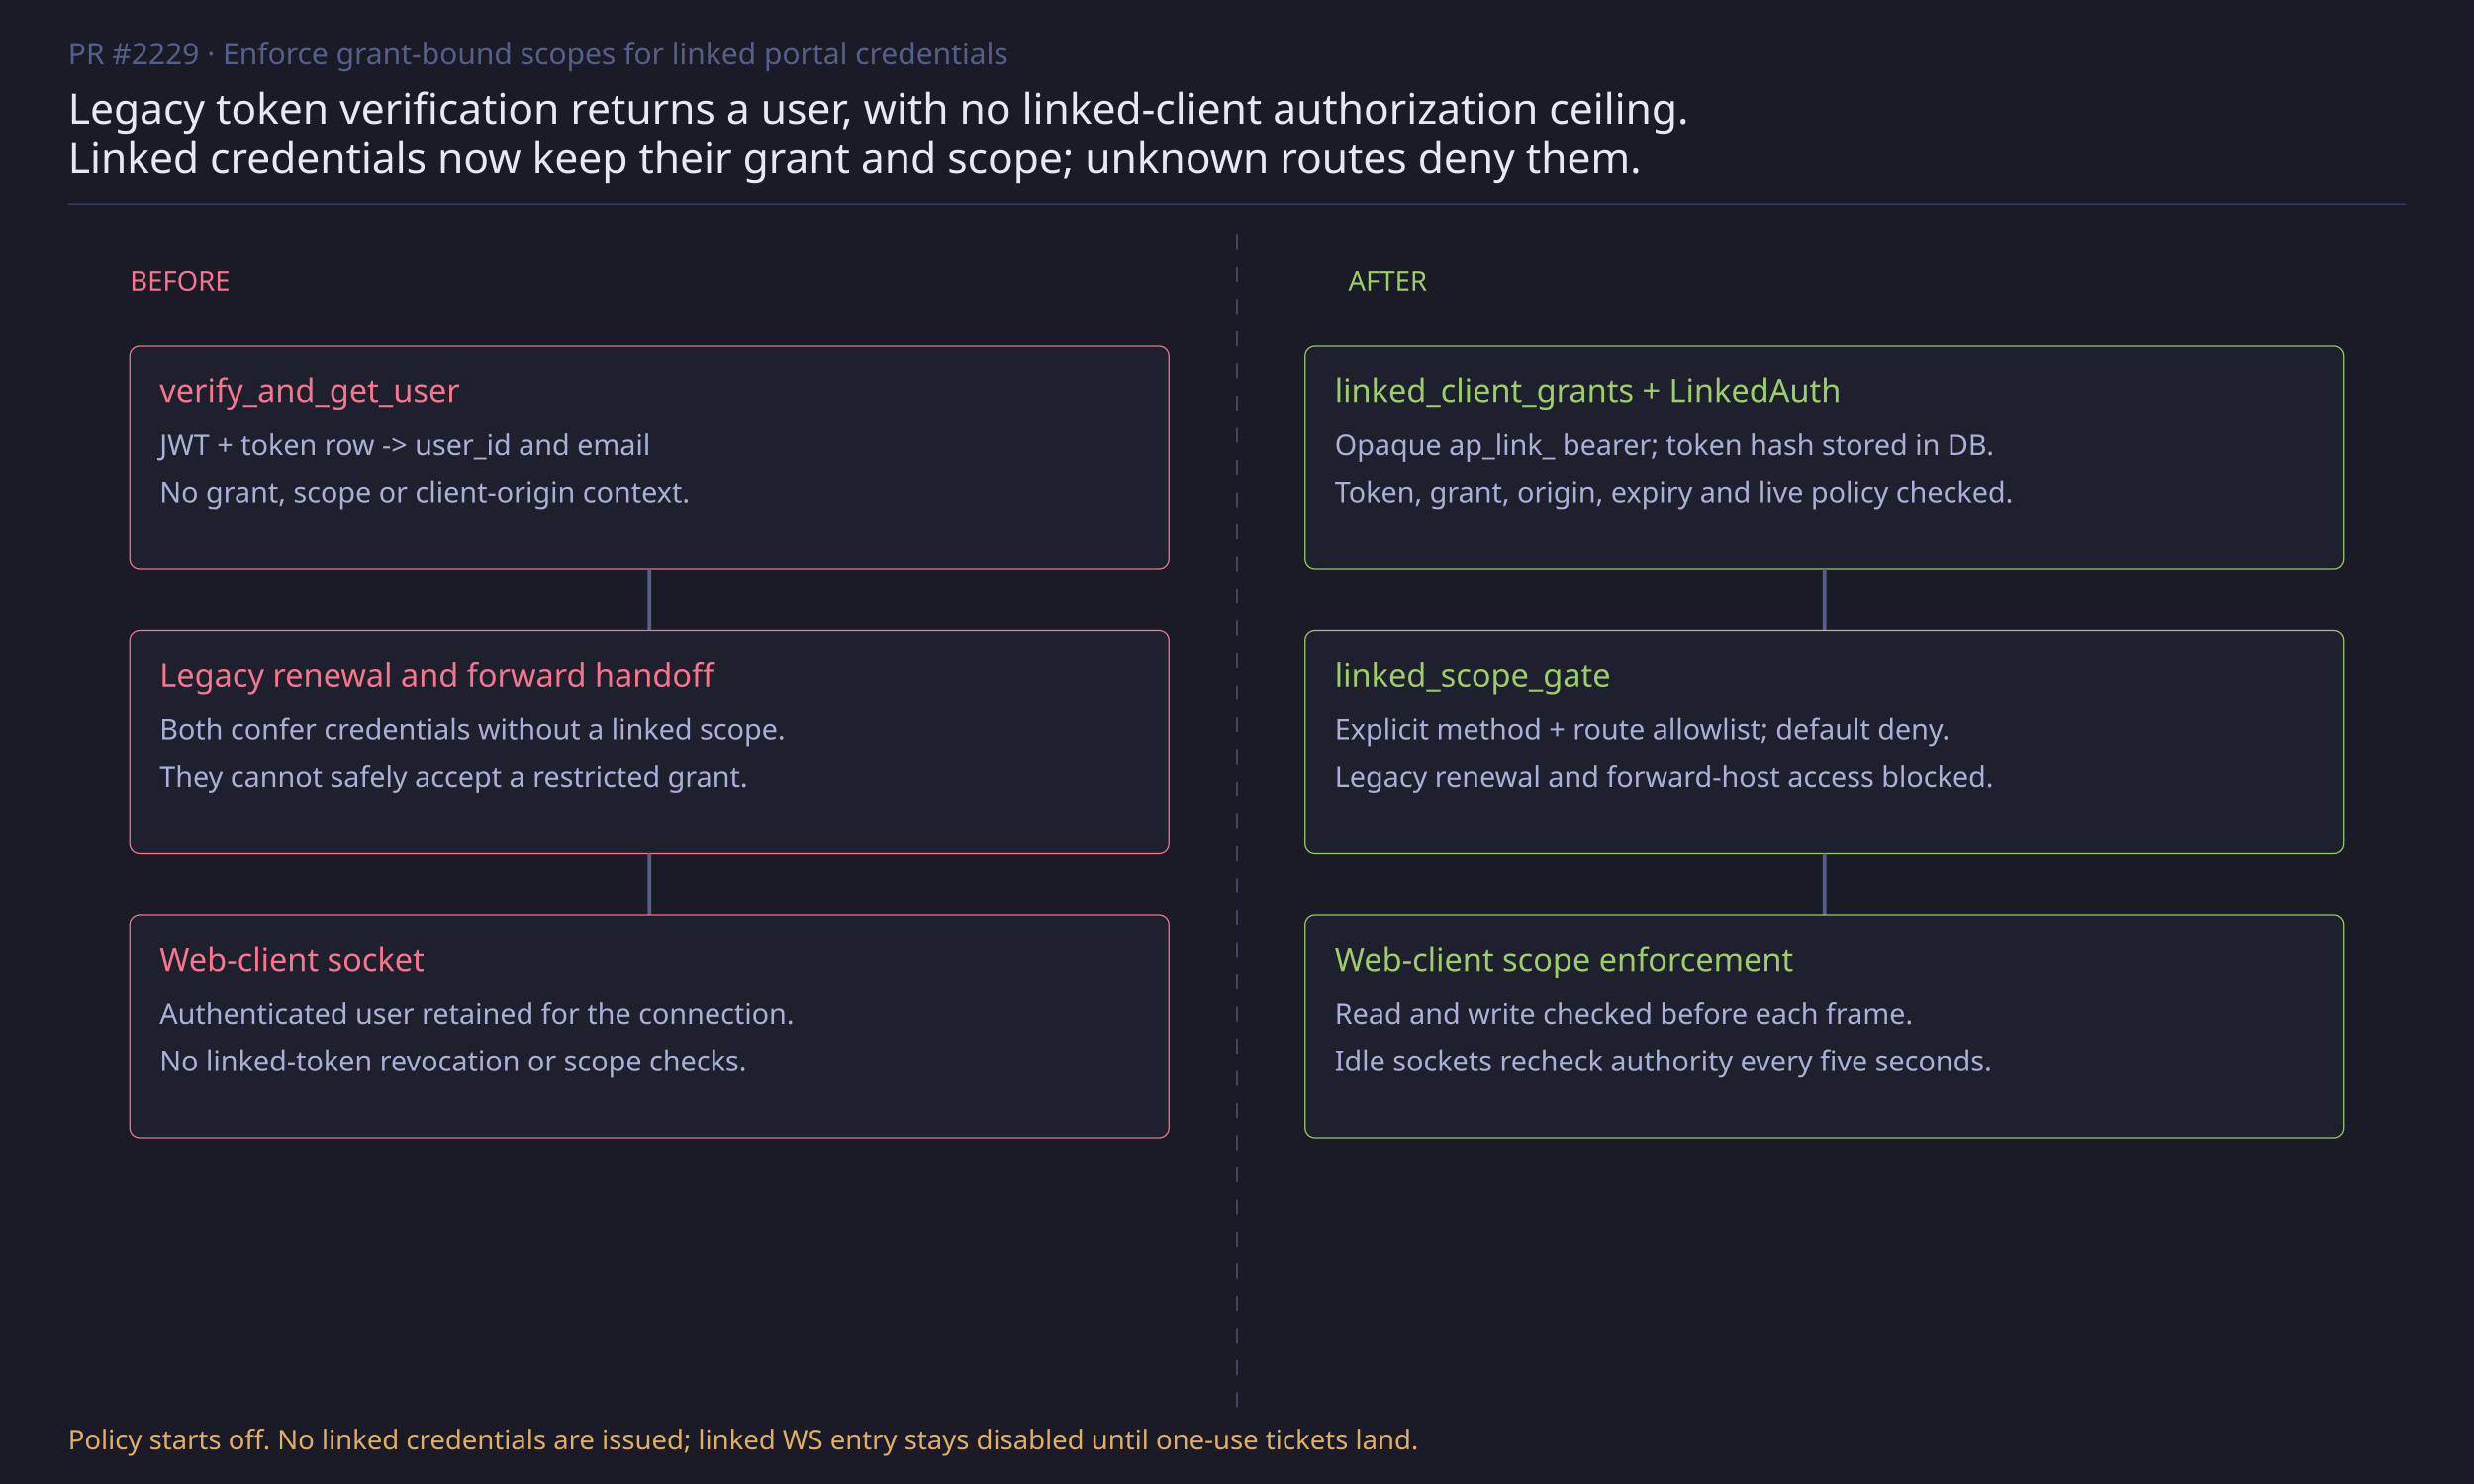
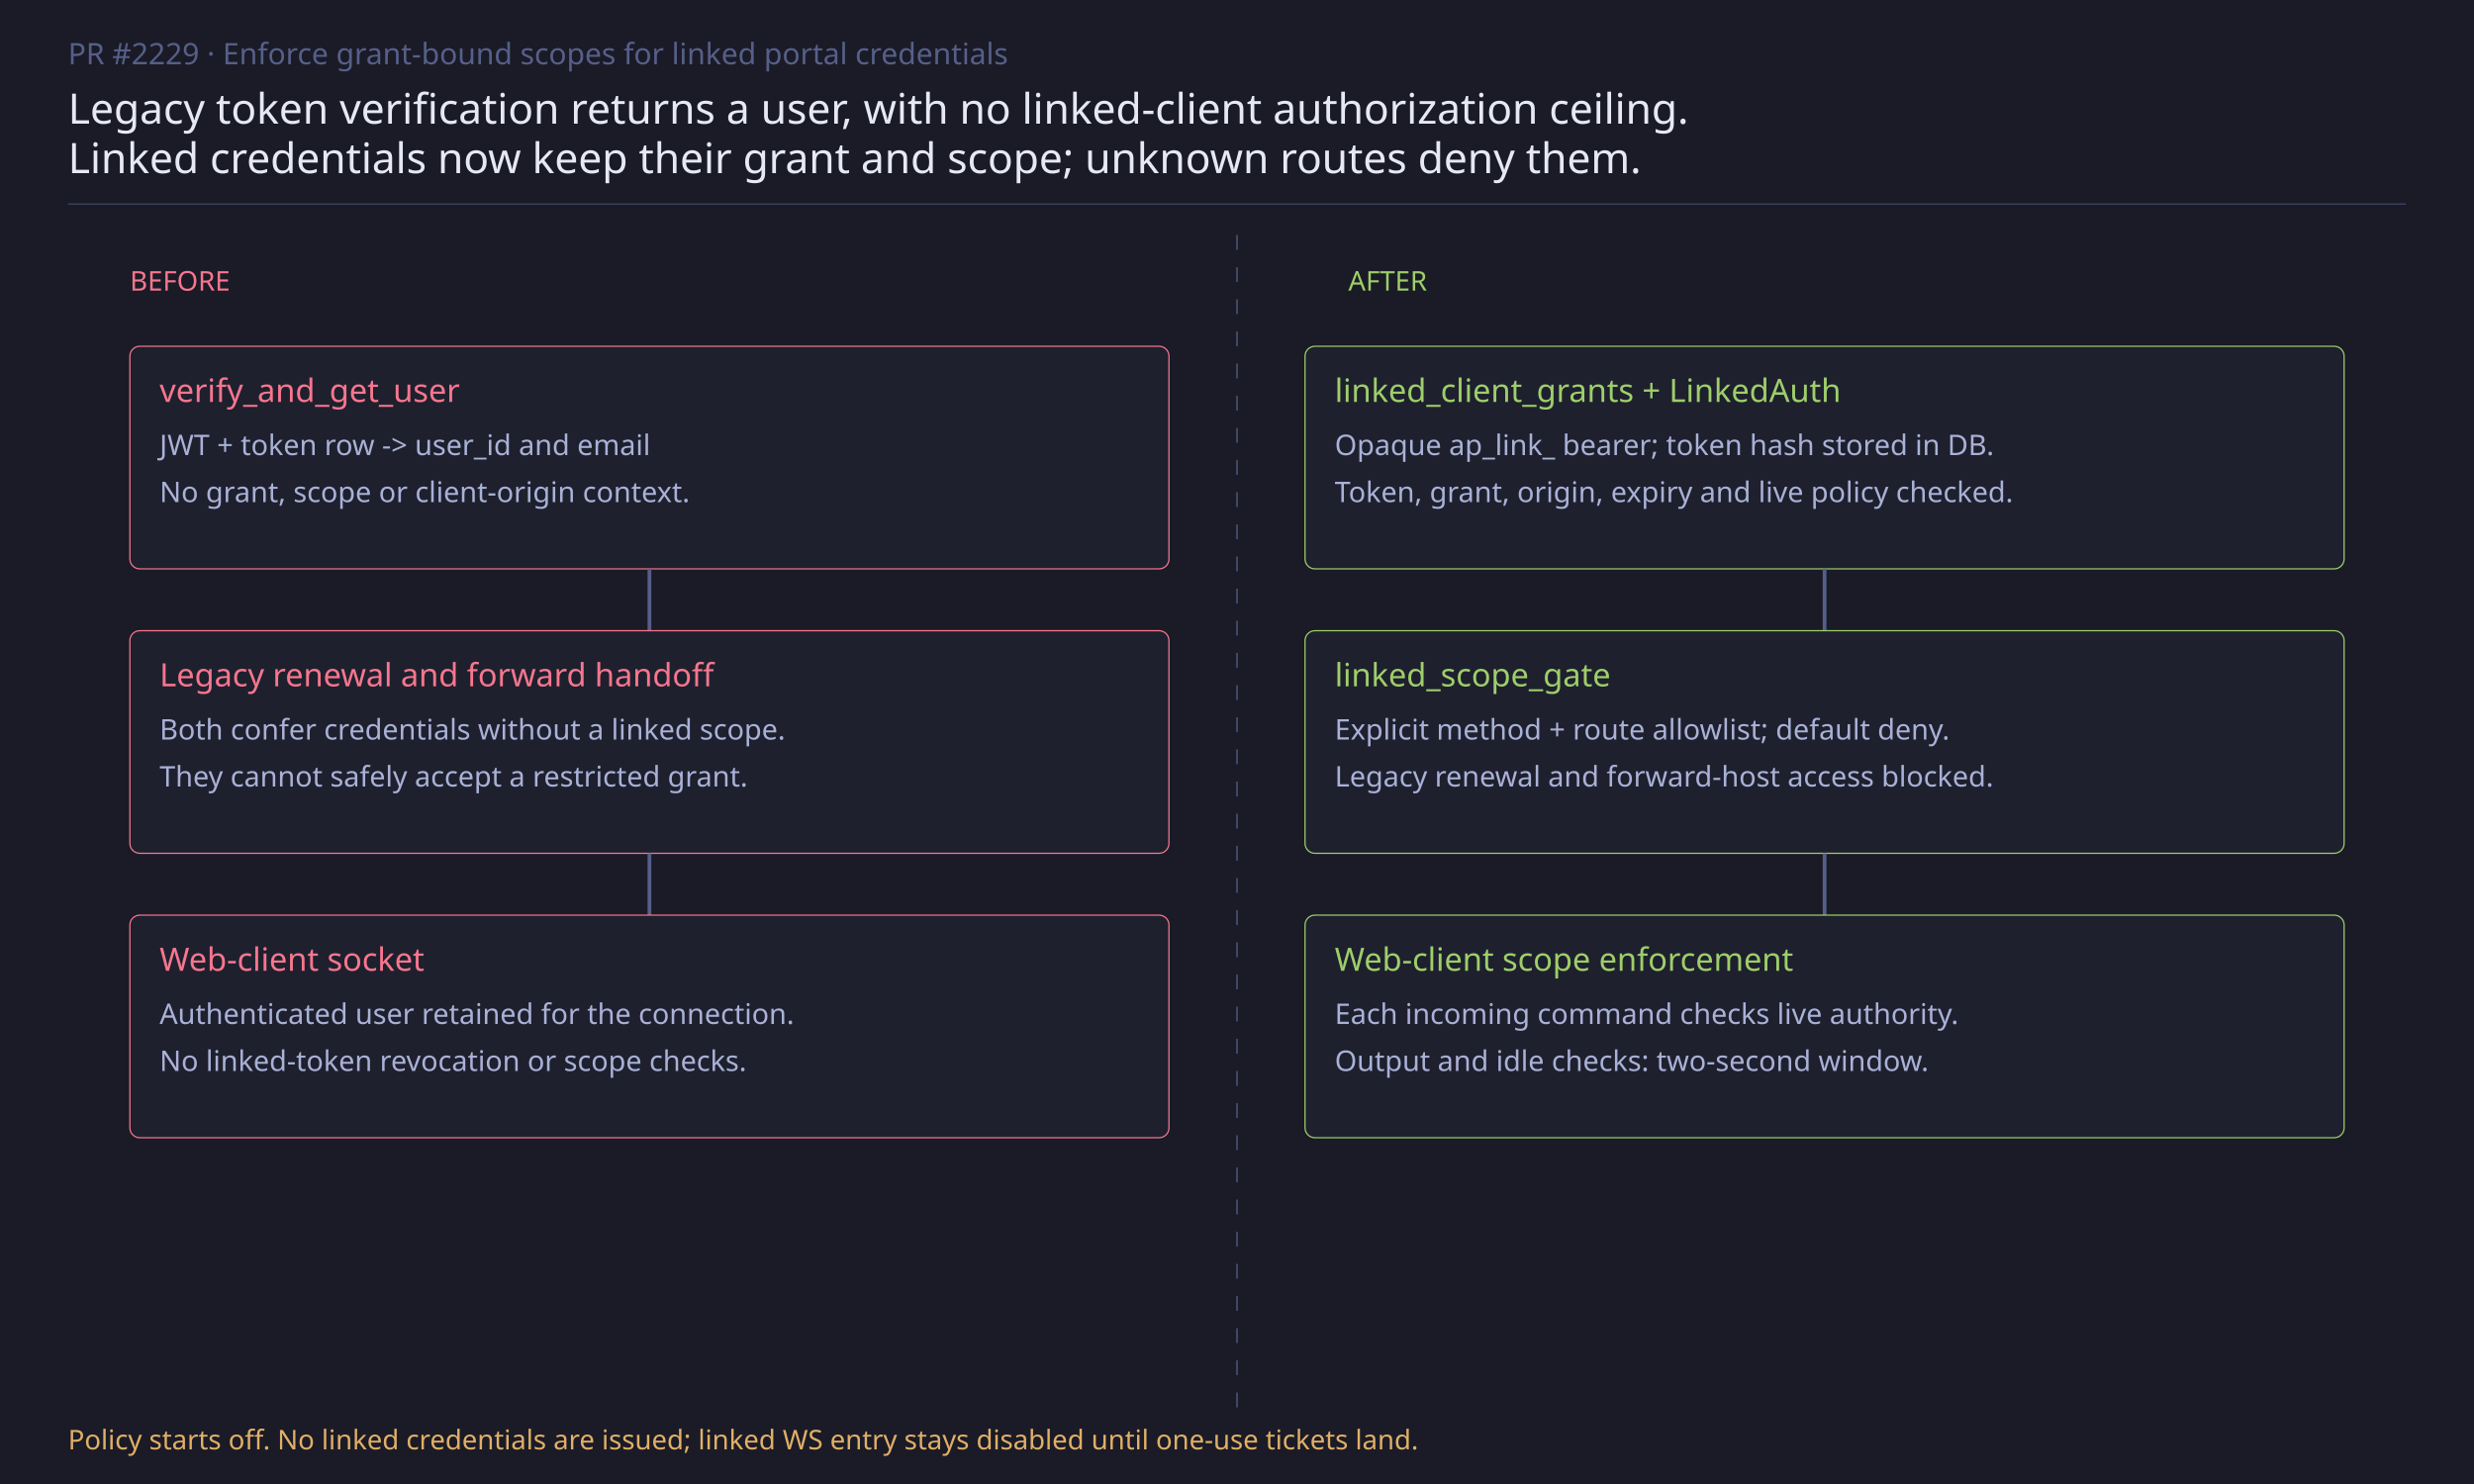
<svg xmlns="http://www.w3.org/2000/svg" viewBox="0 0 2000 1200" font-family="sans-serif">
  <rect width="2000" height="1200" fill="#1a1b26" />
  <text x="55" y="52" font-size="24" fill="#565f89">PR #2229 · Enforce grant-bound scopes for linked portal credentials</text>
  <text x="55" y="100" font-size="34" fill="#e6e9f5">Legacy token verification returns a user, with no linked-client authorization ceiling.</text>
  <text x="55" y="140" font-size="34" fill="#e6e9f5">Linked credentials now keep their grant and scope; unknown routes deny them.</text>
  <line x1="55" y1="165" x2="1945" y2="165" stroke="#3d4666" />
  <line x1="1000" y1="190" x2="1000" y2="1140" stroke="#565f89" stroke-dasharray="12 14" />
  <text x="105" y="235" font-size="22" fill="#f7768e">BEFORE</text>
  <text x="1090" y="235" font-size="22" fill="#9ece6a">AFTER</text>
  <rect x="105" y="280" width="840" height="180" rx="8" fill="#1e202e" stroke="#f7768e" />
  <text x="129" y="325" font-size="26" fill="#f7768e">verify_and_get_user</text>
  <text x="129" y="368" font-size="23" fill="#a9b1d6">JWT + token row -&gt; user_id and email</text>
  <text x="129" y="406" font-size="23" fill="#a9b1d6">No grant, scope or client-origin context.</text>
  <line x1="525" y1="460" x2="525" y2="510" stroke="#565f89" stroke-width="3" />
  <rect x="105" y="510" width="840" height="180" rx="8" fill="#1e202e" stroke="#f7768e" />
  <text x="129" y="555" font-size="26" fill="#f7768e">Legacy renewal and forward handoff</text>
  <text x="129" y="598" font-size="23" fill="#a9b1d6">Both confer credentials without a linked scope.</text>
  <text x="129" y="636" font-size="23" fill="#a9b1d6">They cannot safely accept a restricted grant.</text>
  <line x1="525" y1="690" x2="525" y2="740" stroke="#565f89" stroke-width="3" />
  <rect x="105" y="740" width="840" height="180" rx="8" fill="#1e202e" stroke="#f7768e" />
  <text x="129" y="785" font-size="26" fill="#f7768e">Web-client socket</text>
  <text x="129" y="828" font-size="23" fill="#a9b1d6">Authenticated user retained for the connection.</text>
  <text x="129" y="866" font-size="23" fill="#a9b1d6">No linked-token revocation or scope checks.</text>
  <rect x="1055" y="280" width="840" height="180" rx="8" fill="#1e202e" stroke="#9ece6a" />
  <text x="1079" y="325" font-size="26" fill="#9ece6a">linked_client_grants + LinkedAuth</text>
  <text x="1079" y="368" font-size="23" fill="#a9b1d6">Opaque ap_link_ bearer; token hash stored in DB.</text>
  <text x="1079" y="406" font-size="23" fill="#a9b1d6">Token, grant, origin, expiry and live policy checked.</text>
  <line x1="1475" y1="460" x2="1475" y2="510" stroke="#565f89" stroke-width="3" />
  <rect x="1055" y="510" width="840" height="180" rx="8" fill="#1e202e" stroke="#9ece6a" />
  <text x="1079" y="555" font-size="26" fill="#9ece6a">linked_scope_gate</text>
  <text x="1079" y="598" font-size="23" fill="#a9b1d6">Explicit method + route allowlist; default deny.</text>
  <text x="1079" y="636" font-size="23" fill="#a9b1d6">Legacy renewal and forward-host access blocked.</text>
  <line x1="1475" y1="690" x2="1475" y2="740" stroke="#565f89" stroke-width="3" />
  <rect x="1055" y="740" width="840" height="180" rx="8" fill="#1e202e" stroke="#9ece6a" />
  <text x="1079" y="785" font-size="26" fill="#9ece6a">Web-client scope enforcement</text>
-   <text x="1079" y="828" font-size="23" fill="#a9b1d6">Read and write checked before each frame.</text>
-   <text x="1079" y="866" font-size="23" fill="#a9b1d6">Idle sockets recheck authority every five seconds.</text>
+   <text x="1079" y="828" font-size="23" fill="#a9b1d6">Each incoming command checks live authority.</text>
+   <text x="1079" y="866" font-size="23" fill="#a9b1d6">Output and idle checks: two-second window.</text>
  <text x="55" y="1172" font-size="22" fill="#e0af68">Policy starts off. No linked credentials are issued; linked WS entry stays disabled until one-use tickets land.</text>
</svg>
